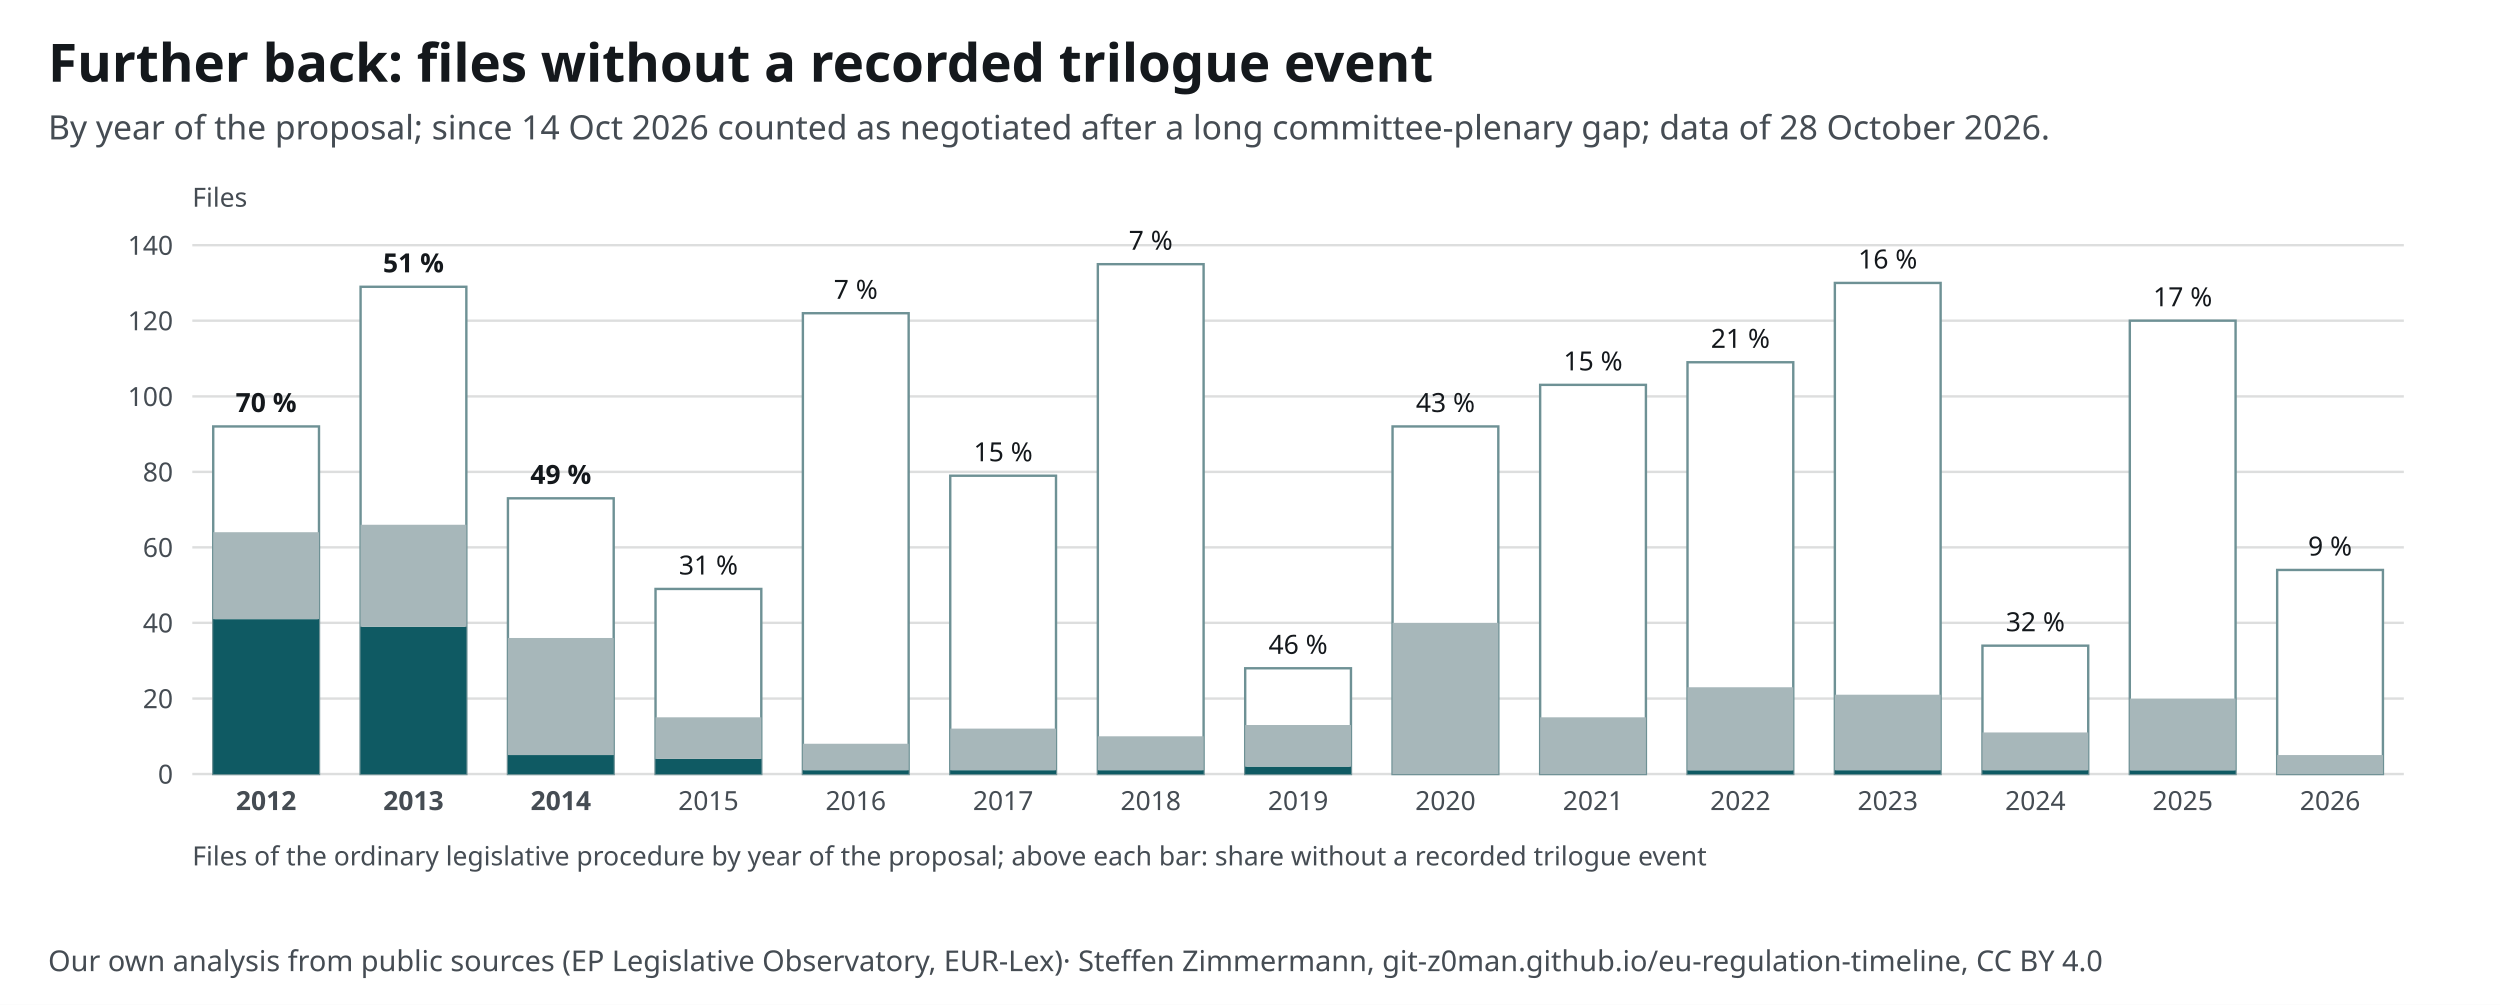
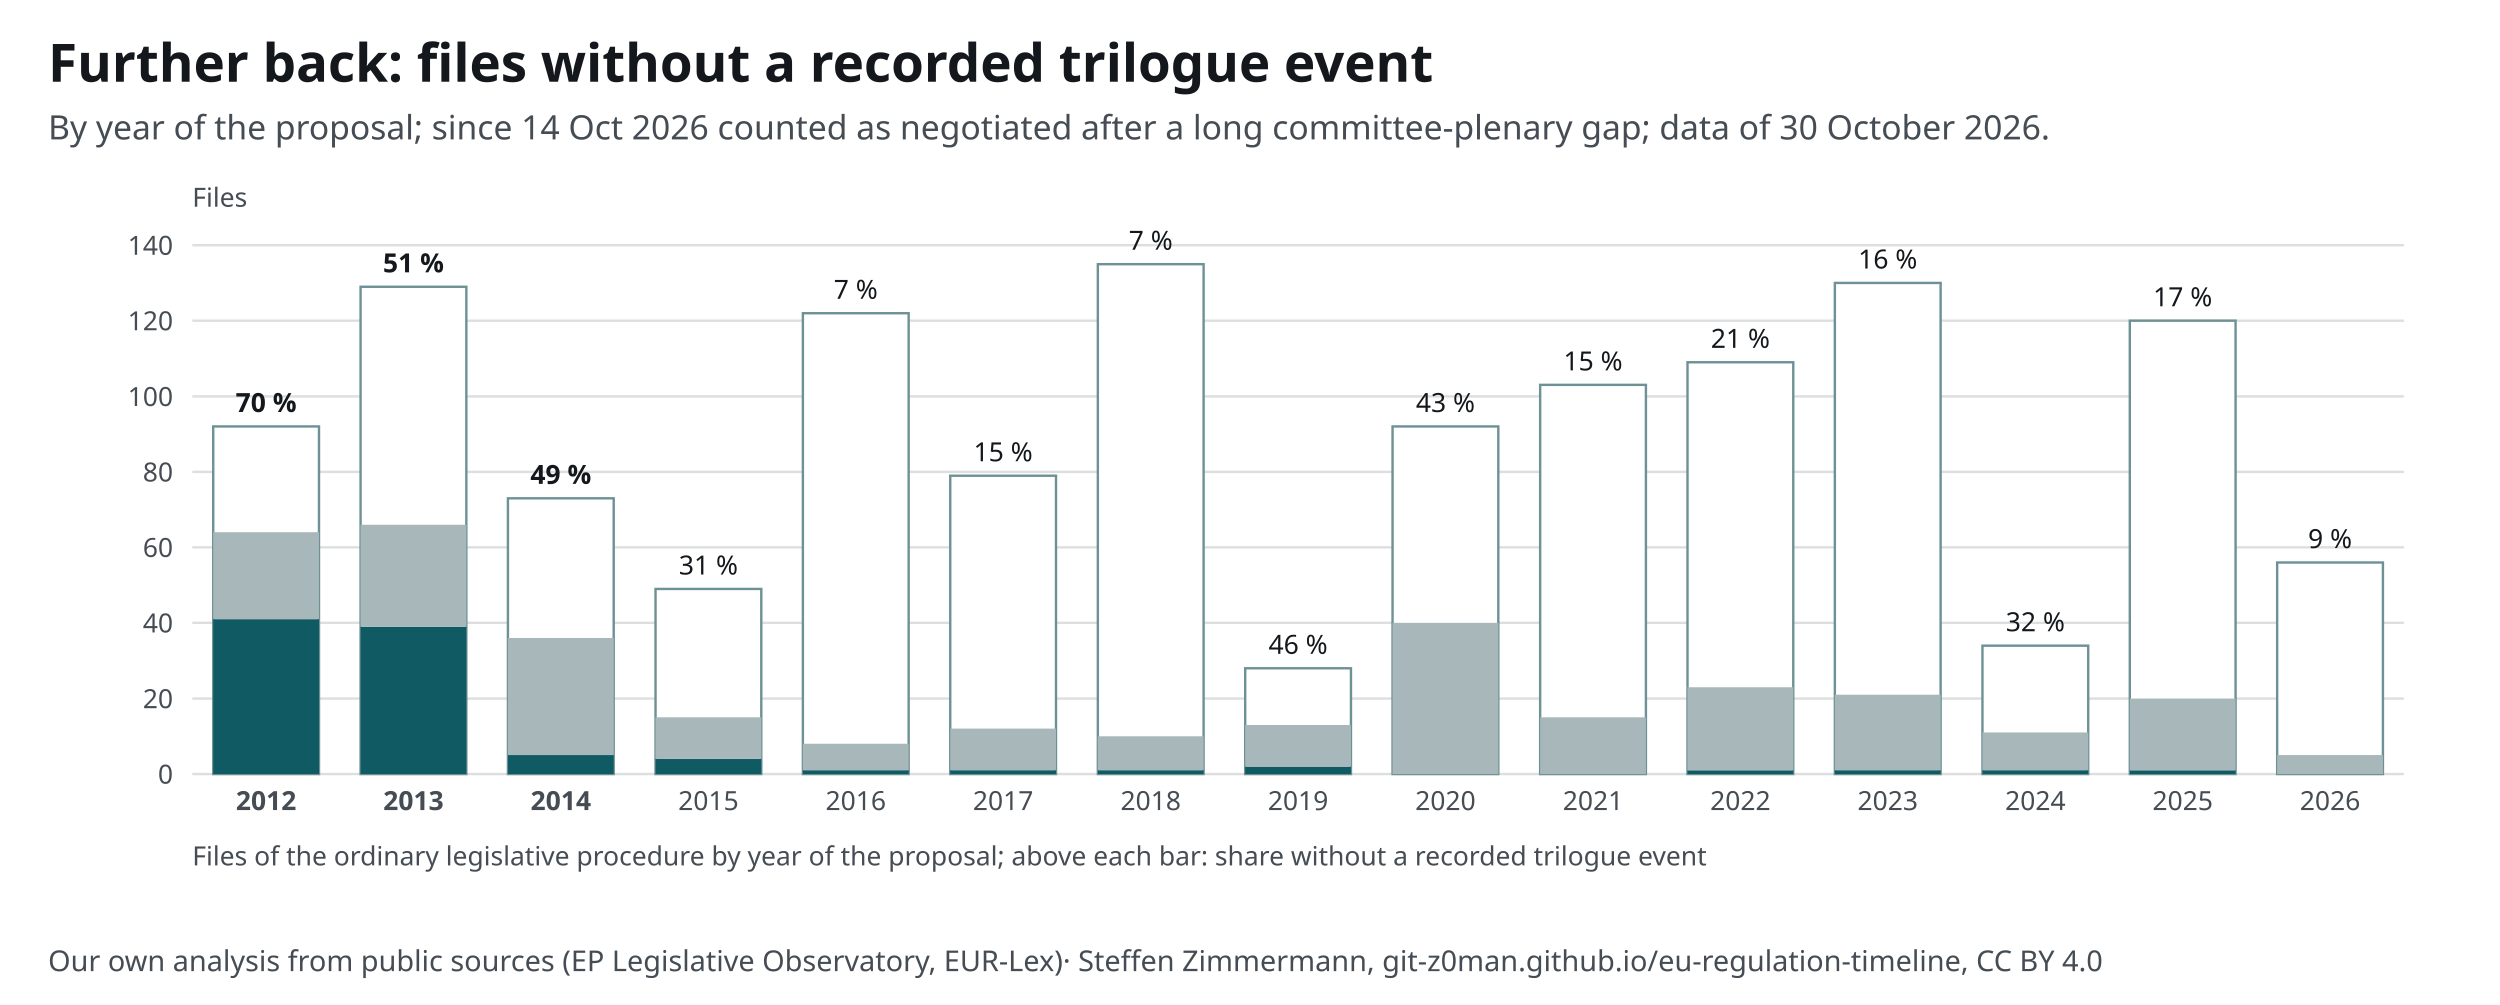
<svg xmlns="http://www.w3.org/2000/svg" width="1040" height="418" viewBox="0 0 1040 418" font-family="&quot;Source Sans 3&quot;, system-ui, -apple-system, Segoe UI, Roboto, Arial, sans-serif" font-size="13">
  <style>text{font-family:"Source Sans 3",system-ui,sans-serif}.ink,.inkf{fill:#14181c}.mu{fill:#454c53}.gr{stroke:#14181c24}.ax{stroke:#454c53}.acc{fill:#0f5a63}.accs{stroke:#0f5a63}.grey{fill:#a7b7ba}.greys{stroke:#6e9195}.tint{fill:#e3eeef}.sheet{fill:#fff}.inks{stroke:#14181c}.ink2s{stroke:#454c53}.ink2f{fill:#454c53}.hol{fill:#fff;stroke:#14181c}.holq{fill:#fff;stroke:#6e9195}.halo{paint-order:stroke;stroke:#fff;stroke-width:4px;stroke-linejoin:round}.hit .bg{fill:transparent}[hidden]{display:none}</style>
  <rect width="1040" height="418" fill="#fff" />
  <text x="20" y="34" font-size="22" font-weight="700" class="ink">Further back: files without a recorded trilogue event</text>
-   <text x="20" y="58" font-size="14" class="mu">By year of the proposal; since 14 Oct 2026 counted as negotiated after a long committee-plenary gap; data of 28 October 2026.</text>
+   <text x="20" y="58" font-size="14" class="mu">By year of the proposal; since 14 Oct 2026 counted as negotiated after a long committee-plenary gap; data of 30 October 2026.</text>
  <g transform="translate(20,72)">
    <line x1="60" y1="250.0" x2="980" y2="250.0" class="gr" />
    <text x="52.0" y="254.0" font-size="11" text-anchor="end" class="mu">0</text>
    <line x1="60" y1="218.6" x2="980" y2="218.6" class="gr" />
    <text x="52.0" y="222.6" font-size="11" text-anchor="end" class="mu">20</text>
    <line x1="60" y1="187.1" x2="980" y2="187.1" class="gr" />
    <text x="52.0" y="191.1" font-size="11" text-anchor="end" class="mu">40</text>
    <line x1="60" y1="155.7" x2="980" y2="155.7" class="gr" />
    <text x="52.0" y="159.7" font-size="11" text-anchor="end" class="mu">60</text>
    <line x1="60" y1="124.3" x2="980" y2="124.3" class="gr" />
    <text x="52.0" y="128.3" font-size="11" text-anchor="end" class="mu">80</text>
    <line x1="60" y1="92.9" x2="980" y2="92.9" class="gr" />
    <text x="52.0" y="96.9" font-size="11" text-anchor="end" class="mu">100</text>
    <line x1="60" y1="61.4" x2="980" y2="61.4" class="gr" />
    <text x="52.0" y="65.4" font-size="11" text-anchor="end" class="mu">120</text>
    <line x1="60" y1="30.0" x2="980" y2="30.0" class="gr" />
    <text x="52.0" y="34.0" font-size="11" text-anchor="end" class="mu">140</text>
    <g>
      <rect x="68.7" y="105.4" width="44.0" height="144.6" class="sheet greys" stroke-width="1" />
      <rect x="68.7" y="185.6" width="44.0" height="64.4" class="acc" />
      <rect x="68.7" y="149.4" width="44.0" height="36.1" class="grey" />
      <text x="90.7" y="99.4" font-size="11" text-anchor="middle" class="ink" font-weight="600">70 %</text>
      <text x="90.7" y="265.0" font-size="11" text-anchor="middle" class="mu" font-weight="700">2012</text>
    </g>
    <g>
      <rect x="130.0" y="47.3" width="44.0" height="202.7" class="sheet greys" stroke-width="1" />
      <rect x="130.0" y="188.7" width="44.0" height="61.3" class="acc" />
      <rect x="130.0" y="146.3" width="44.0" height="42.4" class="grey" />
      <text x="152.0" y="41.3" font-size="11" text-anchor="middle" class="ink" font-weight="600">51 %</text>
      <text x="152.0" y="265.0" font-size="11" text-anchor="middle" class="mu" font-weight="700">2013</text>
    </g>
    <g>
      <rect x="191.3" y="135.3" width="44.0" height="114.7" class="sheet greys" stroke-width="1" />
      <rect x="191.3" y="242.1" width="44.0" height="7.9" class="acc" />
      <rect x="191.3" y="193.4" width="44.0" height="48.7" class="grey" />
      <text x="213.3" y="129.3" font-size="11" text-anchor="middle" class="ink" font-weight="600">49 %</text>
      <text x="213.3" y="265.0" font-size="11" text-anchor="middle" class="mu" font-weight="700">2014</text>
    </g>
    <g>
      <rect x="252.7" y="173.0" width="44.0" height="77.0" class="sheet greys" stroke-width="1" />
      <rect x="252.7" y="243.7" width="44.0" height="6.3" class="acc" />
      <rect x="252.7" y="226.4" width="44.0" height="17.3" class="grey" />
      <text x="274.7" y="167.0" font-size="11" text-anchor="middle" class="ink">31 %</text>
      <text x="274.7" y="265.0" font-size="11" text-anchor="middle" class="mu">2015</text>
    </g>
    <g>
      <rect x="314.0" y="58.3" width="44.0" height="191.7" class="sheet greys" stroke-width="1" />
      <rect x="314.0" y="248.4" width="44.0" height="1.6" class="acc" />
      <rect x="314.0" y="237.4" width="44.0" height="11.0" class="grey" />
      <text x="336.0" y="52.3" font-size="11" text-anchor="middle" class="ink">7 %</text>
      <text x="336.0" y="265.0" font-size="11" text-anchor="middle" class="mu">2016</text>
    </g>
    <g>
      <rect x="375.3" y="125.9" width="44.0" height="124.1" class="sheet greys" stroke-width="1" />
      <rect x="375.3" y="248.4" width="44.0" height="1.6" class="acc" />
      <rect x="375.3" y="231.1" width="44.0" height="17.3" class="grey" />
      <text x="397.3" y="119.9" font-size="11" text-anchor="middle" class="ink">15 %</text>
      <text x="397.3" y="265.0" font-size="11" text-anchor="middle" class="mu">2017</text>
    </g>
    <g>
      <rect x="436.7" y="37.9" width="44.0" height="212.1" class="sheet greys" stroke-width="1" />
      <rect x="436.7" y="248.4" width="44.0" height="1.6" class="acc" />
      <rect x="436.7" y="234.3" width="44.0" height="14.1" class="grey" />
      <text x="458.7" y="31.9" font-size="11" text-anchor="middle" class="ink">7 %</text>
      <text x="458.7" y="265.0" font-size="11" text-anchor="middle" class="mu">2018</text>
    </g>
    <g>
      <rect x="498.0" y="206.0" width="44.0" height="44.0" class="sheet greys" stroke-width="1" />
      <rect x="498.0" y="246.9" width="44.0" height="3.1" class="acc" />
      <rect x="498.0" y="229.6" width="44.0" height="17.3" class="grey" />
      <text x="520.0" y="200.0" font-size="11" text-anchor="middle" class="ink">46 %</text>
      <text x="520.0" y="265.0" font-size="11" text-anchor="middle" class="mu">2019</text>
    </g>
    <g>
      <rect x="559.3" y="105.4" width="44.0" height="144.6" class="sheet greys" stroke-width="1" />
      <rect x="559.3" y="250.0" width="44.0" height="0.0" class="acc" />
      <rect x="559.3" y="187.1" width="44.0" height="62.9" class="grey" />
      <text x="581.3" y="99.4" font-size="11" text-anchor="middle" class="ink">43 %</text>
      <text x="581.3" y="265.0" font-size="11" text-anchor="middle" class="mu">2020</text>
    </g>
    <g>
      <rect x="620.7" y="88.1" width="44.0" height="161.9" class="sheet greys" stroke-width="1" />
      <rect x="620.7" y="250.0" width="44.0" height="0.0" class="acc" />
      <rect x="620.7" y="226.4" width="44.0" height="23.6" class="grey" />
      <text x="642.7" y="82.1" font-size="11" text-anchor="middle" class="ink">15 %</text>
      <text x="642.7" y="265.0" font-size="11" text-anchor="middle" class="mu">2021</text>
    </g>
    <g>
      <rect x="682.0" y="78.7" width="44.0" height="171.3" class="sheet greys" stroke-width="1" />
      <rect x="682.0" y="248.4" width="44.0" height="1.6" class="acc" />
      <rect x="682.0" y="213.9" width="44.0" height="34.6" class="grey" />
      <text x="704.0" y="72.7" font-size="11" text-anchor="middle" class="ink">21 %</text>
      <text x="704.0" y="265.0" font-size="11" text-anchor="middle" class="mu">2022</text>
    </g>
    <g>
      <rect x="743.3" y="45.7" width="44.0" height="204.3" class="sheet greys" stroke-width="1" />
      <rect x="743.3" y="248.4" width="44.0" height="1.6" class="acc" />
      <rect x="743.3" y="217.0" width="44.0" height="31.4" class="grey" />
      <text x="765.3" y="39.7" font-size="11" text-anchor="middle" class="ink">16 %</text>
      <text x="765.3" y="265.0" font-size="11" text-anchor="middle" class="mu">2023</text>
    </g>
    <g>
      <rect x="804.7" y="196.6" width="44.0" height="53.4" class="sheet greys" stroke-width="1" />
      <rect x="804.7" y="248.4" width="44.0" height="1.6" class="acc" />
      <rect x="804.7" y="232.7" width="44.0" height="15.7" class="grey" />
      <text x="826.7" y="190.6" font-size="11" text-anchor="middle" class="ink">32 %</text>
      <text x="826.7" y="265.0" font-size="11" text-anchor="middle" class="mu">2024</text>
    </g>
    <g>
      <rect x="866.0" y="61.4" width="44.0" height="188.6" class="sheet greys" stroke-width="1" />
      <rect x="866.0" y="248.4" width="44.0" height="1.6" class="acc" />
      <rect x="866.0" y="218.6" width="44.0" height="29.9" class="grey" />
      <text x="888.0" y="55.4" font-size="11" text-anchor="middle" class="ink">17 %</text>
      <text x="888.0" y="265.0" font-size="11" text-anchor="middle" class="mu">2025</text>
    </g>
    <g>
-       <rect x="927.3" y="165.1" width="44.0" height="84.9" class="sheet greys" stroke-width="1" />
+       <rect x="927.3" y="162.0" width="44.0" height="88.0" class="sheet greys" stroke-width="1" />
      <rect x="927.3" y="250.0" width="44.0" height="0.0" class="acc" />
      <rect x="927.3" y="242.1" width="44.0" height="7.9" class="grey" />
-       <text x="949.3" y="159.1" font-size="11" text-anchor="middle" class="ink">9 %</text>
+       <text x="949.3" y="156.0" font-size="11" text-anchor="middle" class="ink">9 %</text>
      <text x="949.3" y="265.0" font-size="11" text-anchor="middle" class="mu">2026</text>
    </g>
    <text x="60.0" y="288.0" font-size="11" text-anchor="start" class="mu">Files of the ordinary legislative procedure by year of the proposal; above each bar: share without a recorded trilogue event</text>
    <text x="60.0" y="14.0" font-size="11" text-anchor="start" class="mu">Files</text>
  </g>
  <text x="20" y="404" font-size="12" class="mu">Our own analysis from public sources (EP Legislative Observatory, EUR-Lex)<tspan> · Steffen Zimmermann, git-z0man.github.io/eu-regulation-timeline, CC BY 4.0</tspan>
  </text>
</svg>
